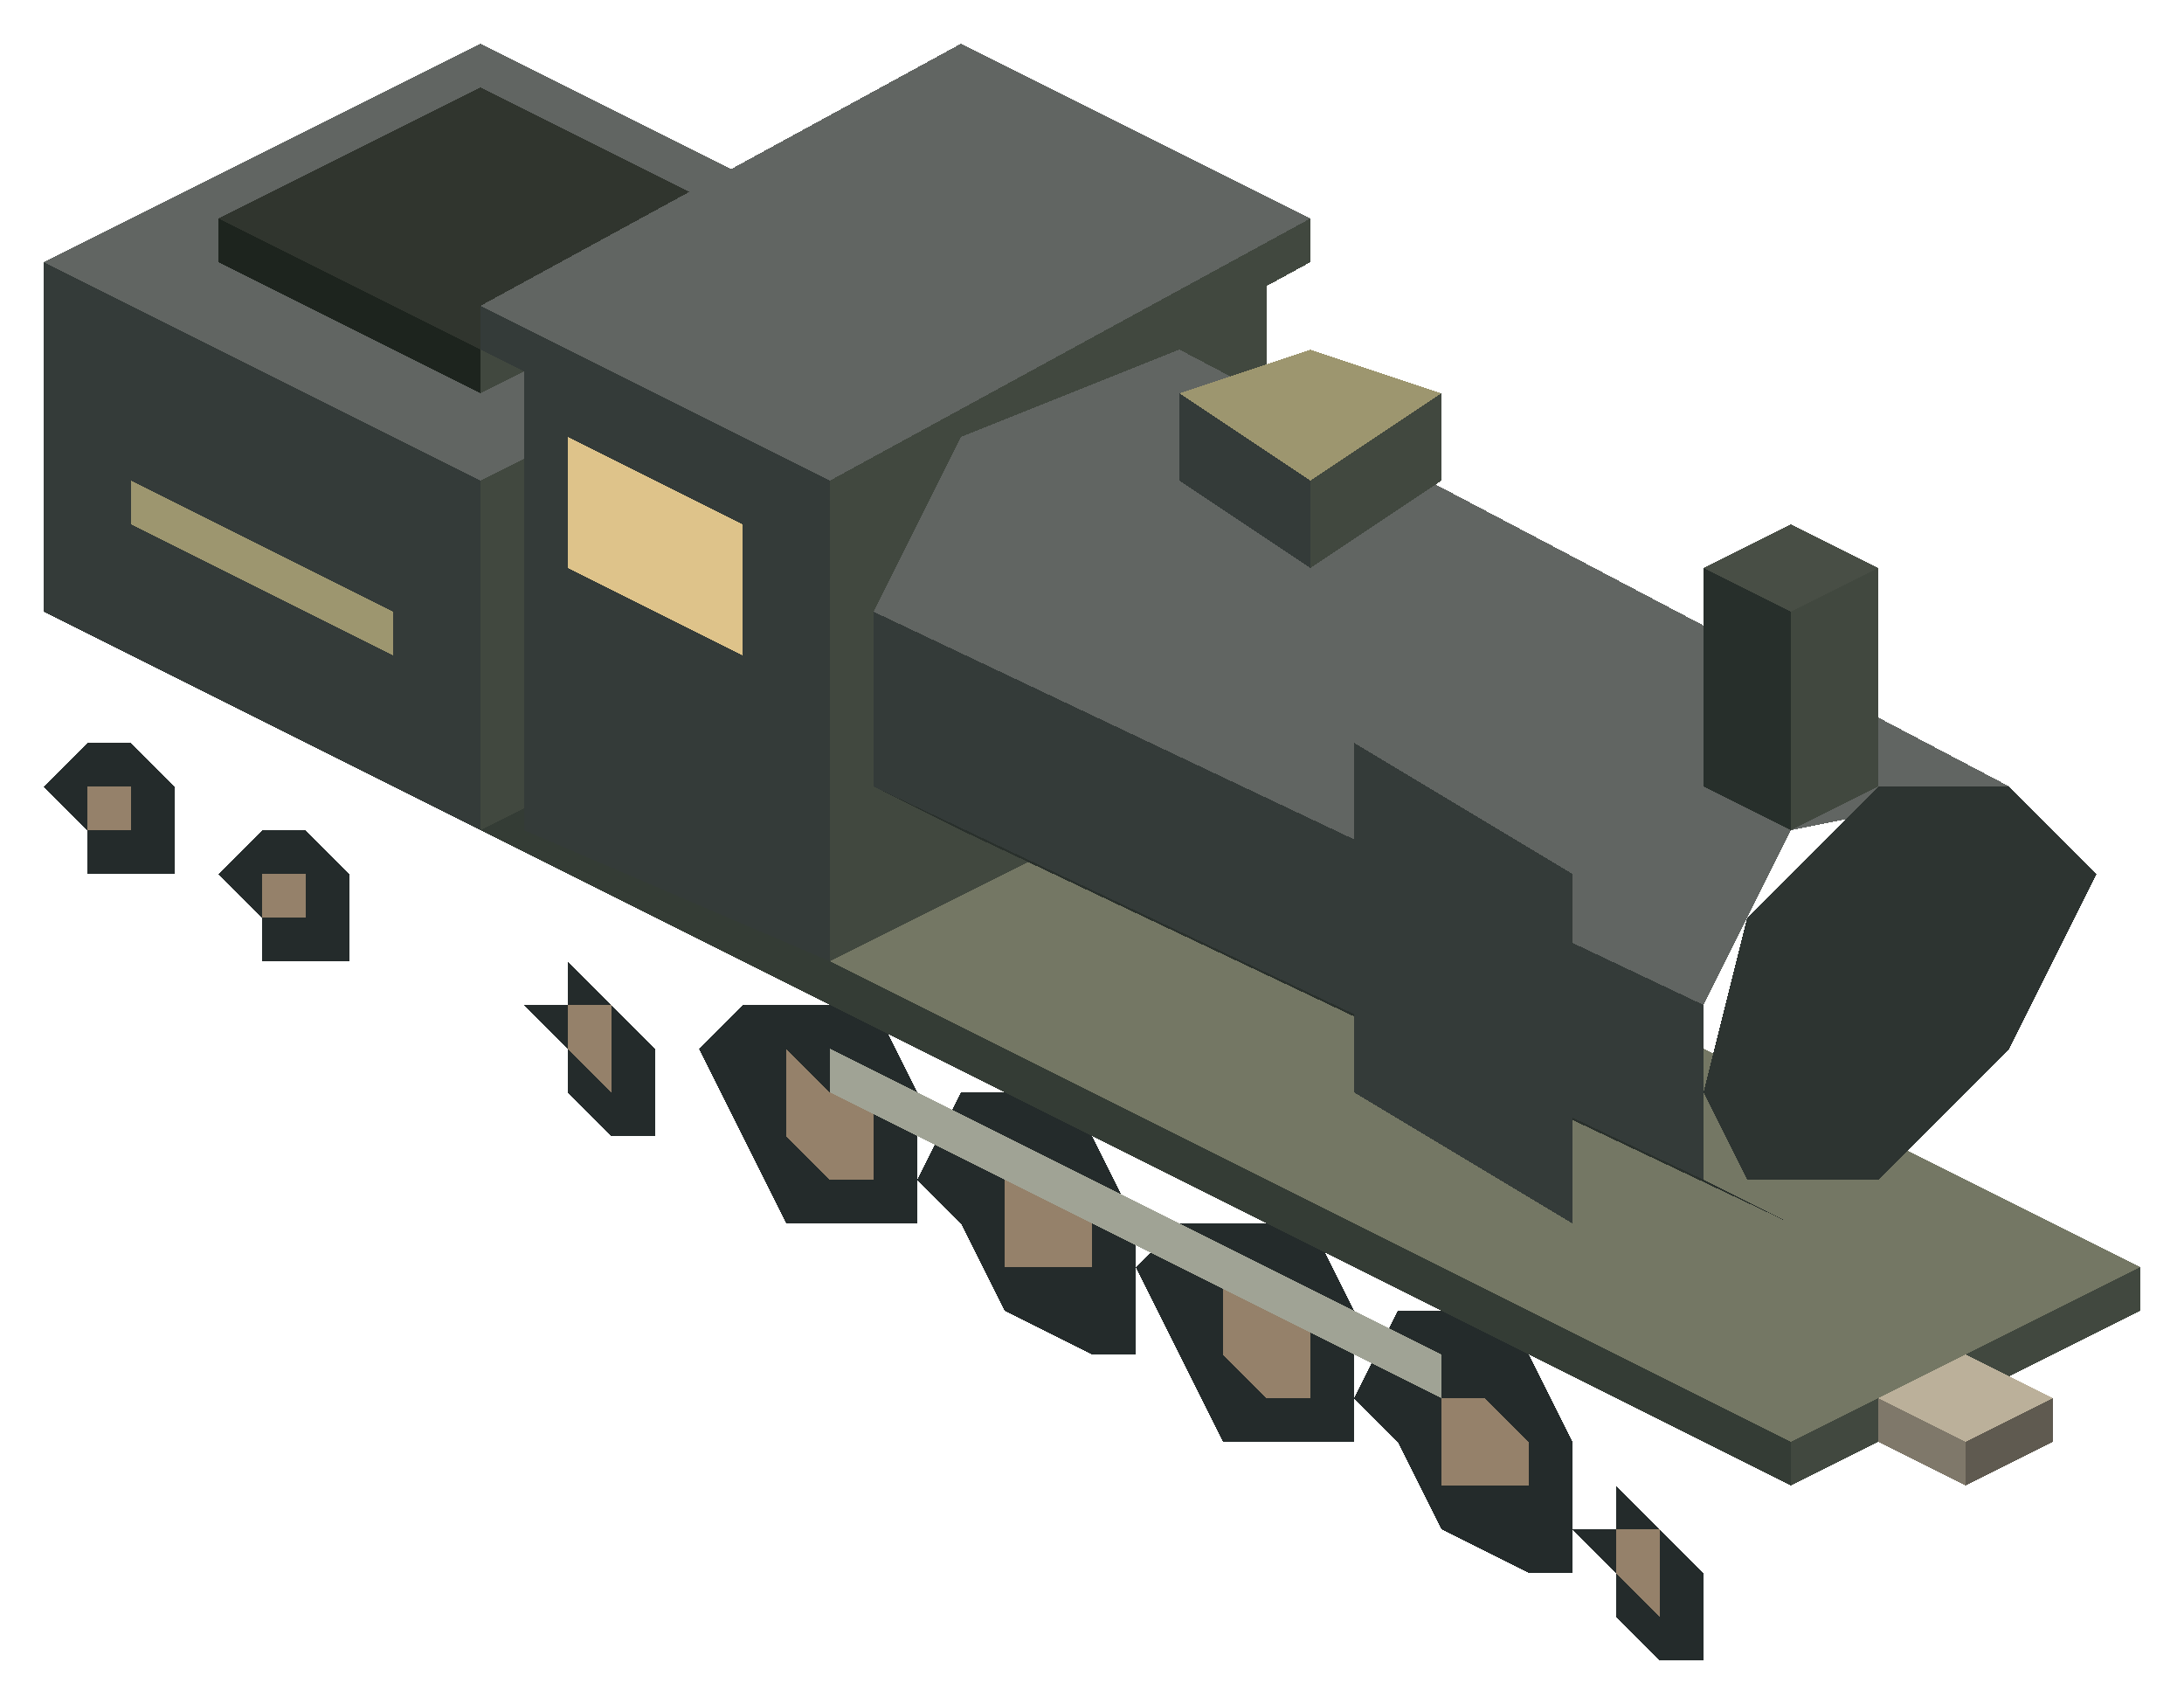
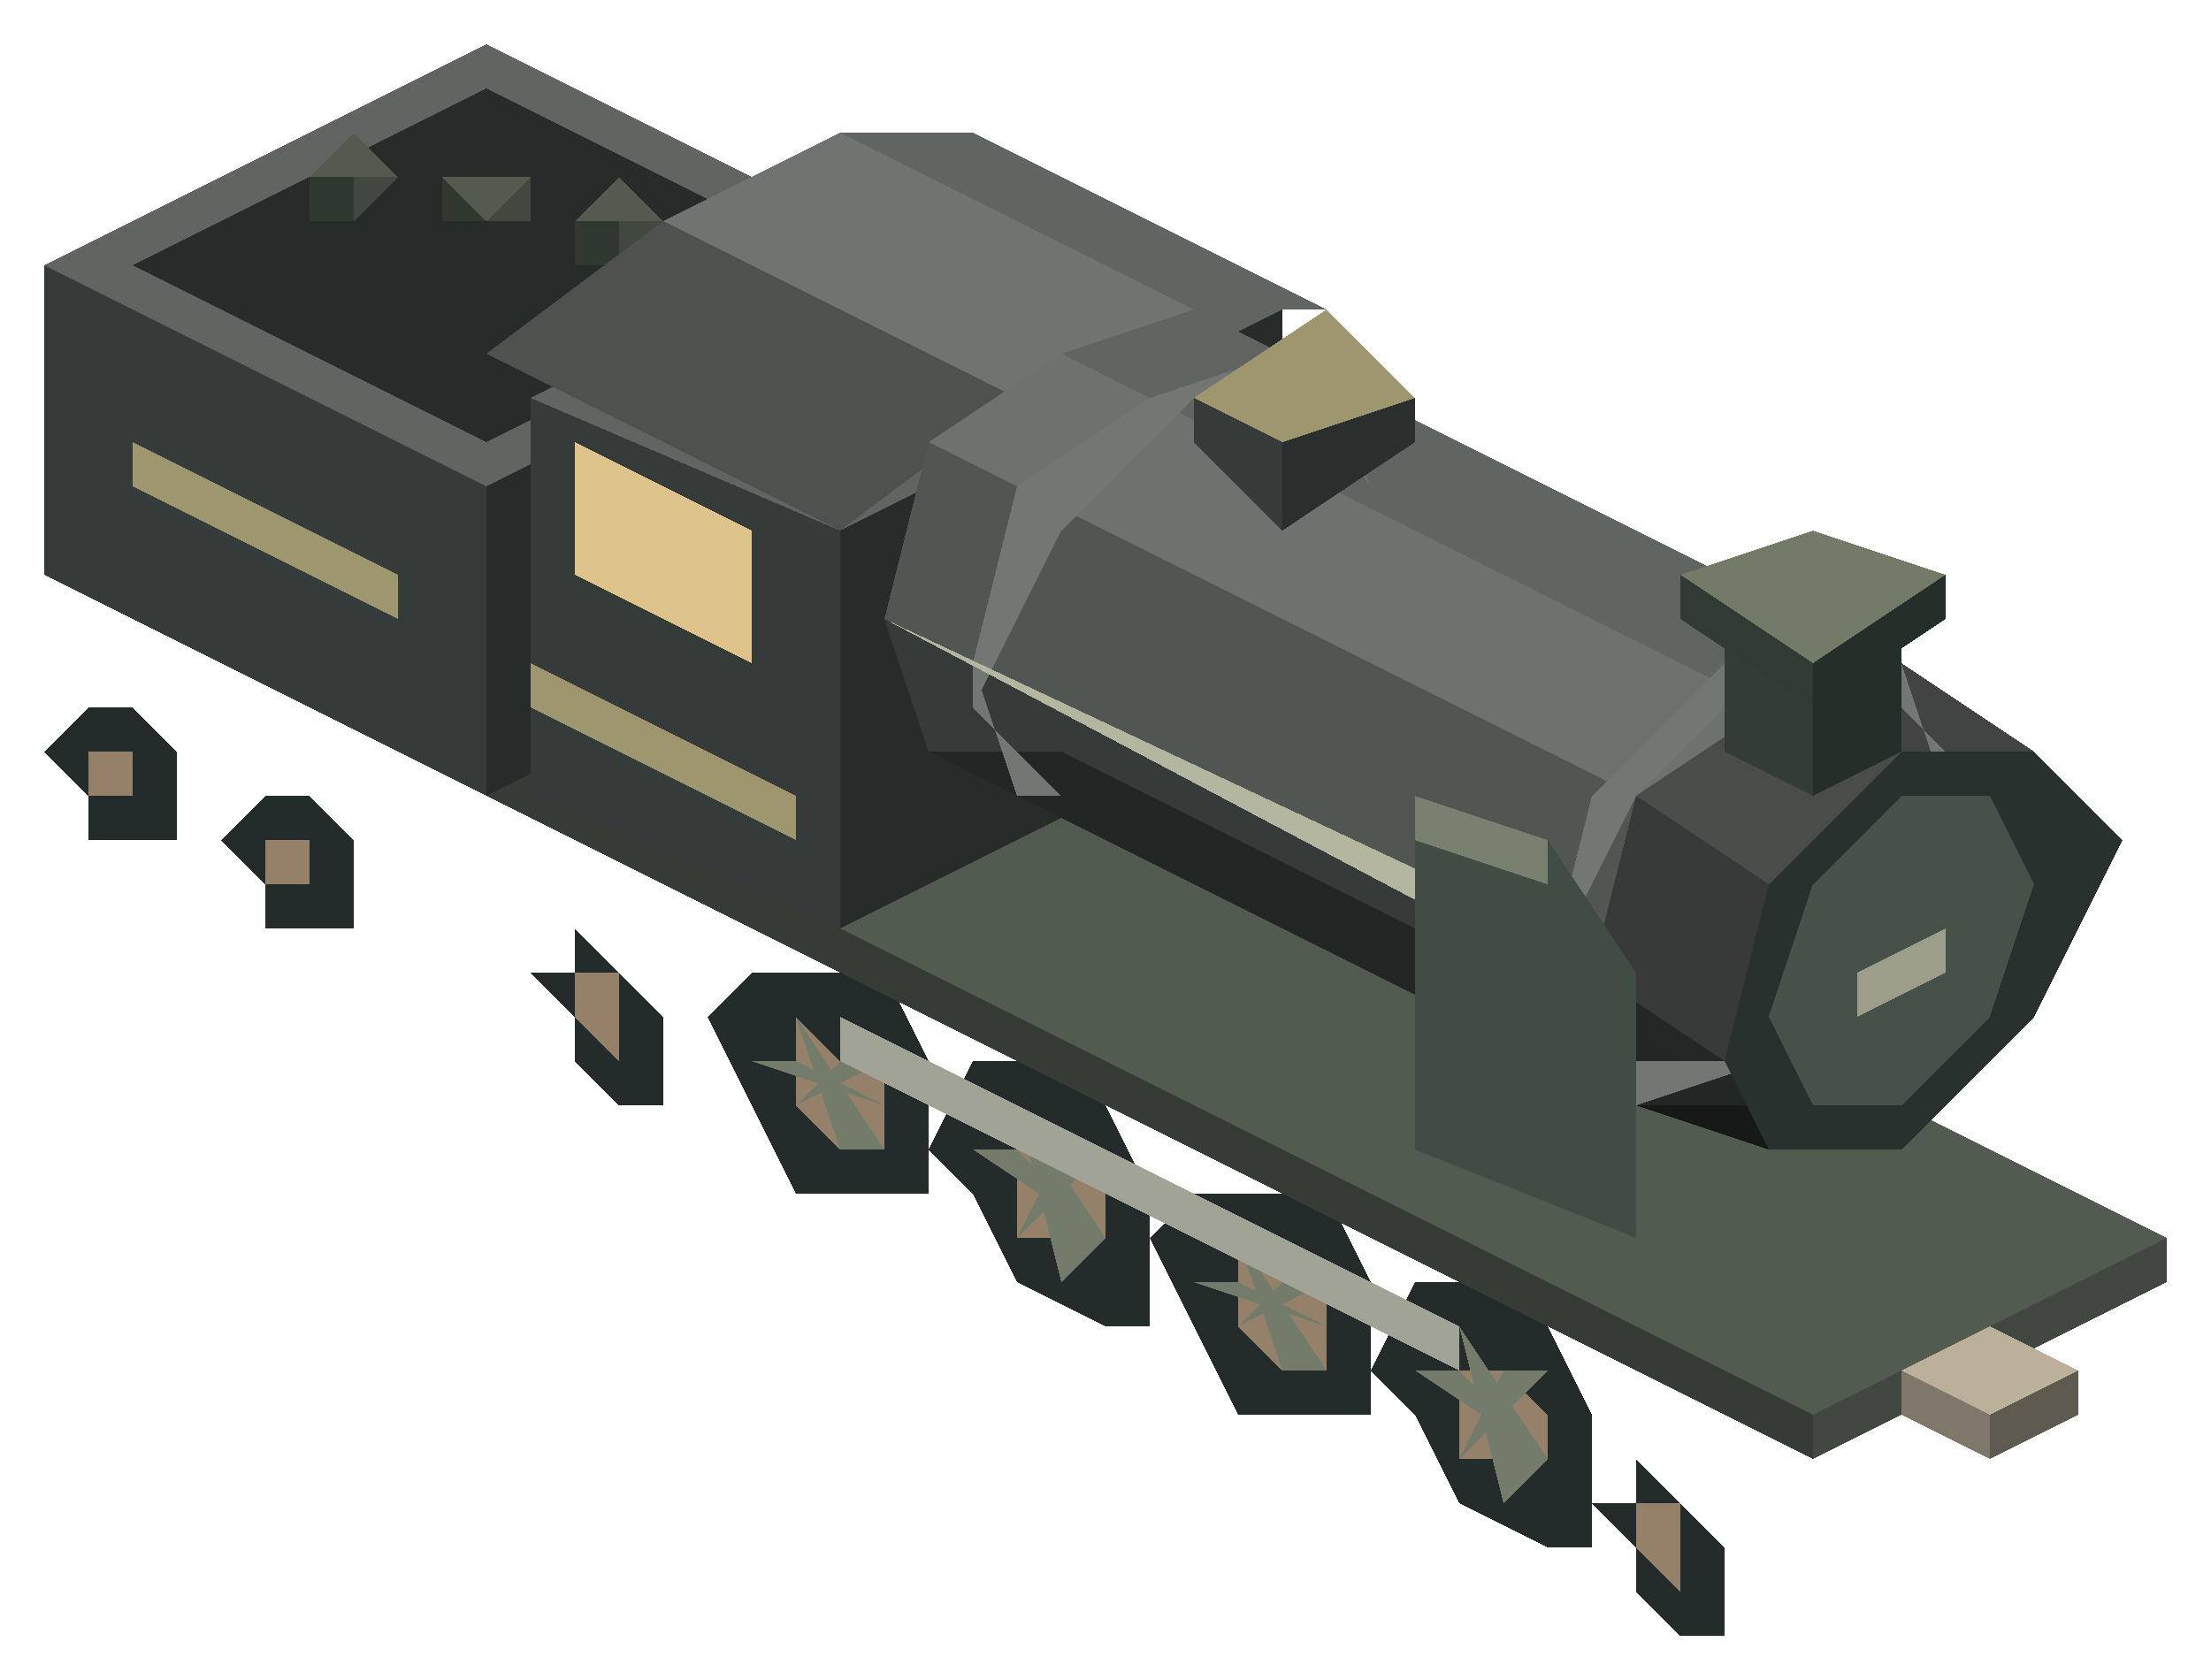
- <svg xmlns="http://www.w3.org/2000/svg" width="50" height="39" viewBox="0 0 50 39" shape-rendering="crispEdges" data-template="railyard-loco-steam-mikado-right" data-anchor-x="5" data-anchor-y="16" data-length-m="20">
+ <svg xmlns="http://www.w3.org/2000/svg" width="50" height="38" viewBox="0 0 50 38" shape-rendering="crispEdges" data-template="railyard-loco-steam-mikado-right" data-anchor-x="5" data-anchor-y="15" data-length-m="20">
  <g id="coupler">
-     <polygon points="3,12 5,11 7,12 7,13 5,14 3,13" fill="#5f5a50" />
-     <polygon points="3,13 5,14 5,13 3,12" fill="#7f786a" />
-     <polygon points="7,13 5,14 5,13 7,12" fill="#5f5a50" />
-     <polygon points="5,11 7,12 5,13 3,12" fill="#bbb09a" />
+     <polygon points="3,11 5,10 7,11 7,12 5,13 3,12" fill="#5f5a50" />
+     <polygon points="3,12 5,13 5,12 3,11" fill="#7f786a" />
+     <polygon points="7,12 5,13 5,12 7,11" fill="#5f5a50" />
+     <polygon points="5,10 7,11 5,12 3,11" fill="#bbb09a" />
  </g>
  <g id="running-gear">
-     <polygon points="4,19 4,18 3,17 2,17 2,17 1,18 2,19 2,20 3,20 4,20" fill="#242b2b" />
-     <polygon points="3,19 3,18 3,18 3,18 2,18 2,18 2,19 3,19 3,19 3,19" fill="#95816a" />
-     <polygon points="8,21 8,20 7,19 6,19 6,19 5,20 6,21 6,22 7,22 8,22" fill="#242b2b" />
-     <polygon points="7,21 7,20 7,20 7,20 6,20 6,20 6,21 7,21 7,21 7,21" fill="#95816a" />
-     <polygon points="15,25 15,24 14,23 13,22 13,23 12,23 13,24 13,25 14,26 15,26" fill="#242b2b" />
-     <polygon points="14,24 14,24 14,24 14,23 13,23 13,24 13,24 14,25 14,25 14,25" fill="#95816a" />
-     <polygon points="21,27 21,25 20,23 18,23 17,23 16,24 17,26 18,28 20,28 21,28" fill="#242b2b" />
-     <polygon points="20,26 20,25 19,25 18,24 18,24 18,25 18,26 18,26 19,27 20,27" fill="#95816a" />
-     <polygon points="26,29 26,28 25,26 23,25 22,25 21,27 22,28 23,30 25,31 26,31" fill="#242b2b" />
-     <polygon points="25,29 25,28 24,27 23,27 23,27 23,27 23,28 23,29 24,29 25,29" fill="#95816a" />
-     <polygon points="31,32 31,30 30,28 28,28 27,28 26,29 27,31 28,33 30,33 31,33" fill="#242b2b" />
-     <polygon points="30,31 30,30 29,30 28,29 28,29 28,30 28,31 28,31 29,32 30,32" fill="#95816a" />
-     <polygon points="36,34 36,33 35,31 33,30 32,30 31,32 32,33 33,35 35,36 36,36" fill="#242b2b" />
-     <polygon points="35,34 35,33 34,32 33,32 33,32 33,32 33,33 33,34 34,34 35,34" fill="#95816a" />
-     <polygon points="39,37 39,36 38,35 37,34 37,35 36,35 37,36 37,37 38,38 39,38" fill="#242b2b" />
-     <polygon points="38,36 38,36 38,36 38,35 37,35 37,36 37,36 38,37 38,37 38,37" fill="#95816a" />
+     <polygon points="4,18 4,17 3,16 2,16 2,16 1,17 2,18 2,19 3,19 4,19" fill="#242b2b" />
+     <polygon points="3,18 3,17 3,17 3,17 2,17 2,17 2,18 3,18 3,18 3,18" fill="#95816a" />
+     <polygon points="8,20 8,19 7,18 6,18 6,18 5,19 6,20 6,21 7,21 8,21" fill="#242b2b" />
+     <polygon points="7,20 7,19 7,19 7,19 6,19 6,19 6,20 7,20 7,20 7,20" fill="#95816a" />
+     <polygon points="15,24 15,23 14,22 13,21 13,22 12,22 13,23 13,24 14,25 15,25" fill="#242b2b" />
+     <polygon points="14,23 14,23 14,23 14,22 13,22 13,23 13,23 14,24 14,24 14,24" fill="#95816a" />
+     <polygon points="21,26 21,24 20,22 18,22 17,22 16,23 17,25 18,27 20,27 21,27" fill="#242b2b" />
+     <polygon points="20,25 20,24 19,24 18,23 18,23 18,24 18,25 18,25 19,26 20,26" fill="#95816a" />
+   </g>
+   <g id="driver-spokes">
+     <polygon points="17,24 20,25 20,25 18,24" fill="#737b6b" />
+     <polygon points="18,25 19,24 20,24 18,25" fill="#737b6b" />
+     <polygon points="19,26 18,23 18,23 20,26" fill="#737b6b" />
+     <polygon points="26,28 26,27 25,25 23,24 22,24 21,26 22,27 23,29 25,30 26,30" fill="#242b2b" />
+     <polygon points="25,28 25,27 24,26 23,26 23,26 23,26 23,27 23,28 24,28 25,28" fill="#95816a" />
+   </g>
+   <g id="driver-spokes">
+     <polygon points="22,26 25,28 25,28 23,26" fill="#737b6b" />
+     <polygon points="23,28 24,26 25,26 23,28" fill="#737b6b" />
+     <polygon points="24,29 23,25 23,25 25,28" fill="#737b6b" />
+     <polygon points="31,31 31,29 30,27 28,27 27,27 26,28 27,30 28,32 30,32 31,32" fill="#242b2b" />
+     <polygon points="30,30 30,29 29,29 28,28 28,28 28,29 28,30 28,30 29,31 30,31" fill="#95816a" />
+   </g>
+   <g id="driver-spokes">
+     <polygon points="27,29 30,30 30,30 28,29" fill="#737b6b" />
+     <polygon points="28,30 29,29 30,29 28,30" fill="#737b6b" />
+     <polygon points="29,31 28,28 28,28 30,31" fill="#737b6b" />
+     <polygon points="36,33 36,32 35,30 33,29 32,29 31,31 32,32 33,34 35,35 36,35" fill="#242b2b" />
+     <polygon points="35,33 35,32 34,31 33,31 33,31 33,31 33,32 33,33 34,33 35,33" fill="#95816a" />
+   </g>
+   <g id="driver-spokes">
+     <polygon points="32,31 35,33 35,33 33,31" fill="#737b6b" />
+     <polygon points="33,33 34,31 35,31 33,33" fill="#737b6b" />
+     <polygon points="34,34 33,30 33,30 35,33" fill="#737b6b" />
+     <polygon points="39,36 39,35 38,34 37,33 37,34 36,34 37,35 37,36 38,37 39,37" fill="#242b2b" />
+     <polygon points="38,35 38,35 38,35 38,34 37,34 37,35 37,35 38,36 38,36 38,36" fill="#95816a" />
  </g>
  <g id="frame">
-     <polygon points="1,13 9,9 49,29 49,30 41,34 1,14" fill="#41483f" />
-     <polygon points="1,14 41,34 41,33 1,13" fill="#343c35" />
-     <polygon points="49,30 41,34 41,33 49,29" fill="#41483f" />
-     <polygon points="9,9 49,29 41,33 1,13" fill="#747764" />
+     <polygon points="1,12 9,8 49,28 49,29 41,33 1,13" fill="#41483f" />
+     <polygon points="1,13 41,33 41,32 1,12" fill="#343c35" />
+     <polygon points="49,29 41,33 41,32 49,28" fill="#41483f" />
+     <polygon points="9,8 49,28 41,32 1,12" fill="#515b50" />
  </g>
  <g id="coupling-rods">
-     <polygon points="19,25 33,32 33,31 19,24" fill="#a0a395" />
+     <polygon points="19,24 33,31 33,30 19,23" fill="#a0a395" />
  </g>
  <g id="tender">
-     <polygon points="1,6 11,1 21,6 21,14 11,19 1,14" fill="#41483f" />
-     <polygon points="1,14 11,19 11,11 1,6" fill="#343b39" />
-     <polygon points="21,14 11,19 11,11 21,6" fill="#41483f" />
+     <polygon points="1,6 11,1 21,6 21,13 11,18 1,13" fill="#272c2b" />
+     <polygon points="1,13 11,18 11,11 1,6" fill="#343b39" />
+     <polygon points="21,13 11,18 11,11 21,6" fill="#272c2b" />
    <polygon points="11,1 21,6 11,11 1,6" fill="#616562" />
-     <polygon points="5,5 11,2 17,5 17,6 11,9 5,6" fill="#41483f" />
-     <polygon points="5,6 11,9 11,8 5,5" fill="#1d241e" />
-     <polygon points="17,6 11,9 11,8 17,5" fill="#41483f" />
-     <polygon points="11,2 17,5 11,8 5,5" fill="#30352e" />
-     <polygon points="3,11 9,14 9,15 3,12" fill="#41483f" />
-     <polygon points="3,12 9,15 9,14 3,11" fill="#9d966f" />
-     <polygon points="9,15 9,15 9,14 9,14" fill="#41483f" />
-     <polygon points="3,11 9,14 9,14 3,11" fill="#9d966f" />
+   </g>
+   <g id="coal-load">
+     <polygon points="3,6 11,2 19,6 11,10" fill="#41483f" />
+     <polygon points="3,6 11,10 11,10 3,6" fill="#1c2421" />
+     <polygon points="19,6 11,10 11,10 19,6" fill="#41483f" />
+     <polygon points="11,2 19,6 11,10 3,6" fill="#252c29" />
+     <polygon points="7,4 8,3 9,4 8,5 7,5" fill="#41483f" />
+     <polygon points="7,5 8,5 8,4 7,4" fill="#2f3930" />
+     <polygon points="9,4 8,5 8,4 9,4" fill="#41483f" />
+     <polygon points="8,3 9,4 8,4 7,4" fill="#545a4e" />
+     <polygon points="10,4 12,4 12,5 10,5" fill="#41483f" />
+     <polygon points="10,5 11,5 11,5 10,4" fill="#2f3930" />
+     <polygon points="12,5 11,5 11,5 12,4" fill="#41483f" />
+     <polygon points="11,4 12,4 11,5 10,4" fill="#545a4e" />
+     <polygon points="13,5 14,4 15,5 14,6 13,6" fill="#41483f" />
+     <polygon points="13,6 14,6 14,5 13,5" fill="#2f3930" />
+     <polygon points="15,5 14,6 14,5 15,5" fill="#41483f" />
+     <polygon points="14,4 15,5 14,5 13,5" fill="#545a4e" />
+     <polygon points="13,7 14,6 15,7 14,8 13,8" fill="#41483f" />
+     <polygon points="13,8 14,8 14,7 13,7" fill="#2f3930" />
+     <polygon points="15,7 14,8 14,7 15,7" fill="#41483f" />
+     <polygon points="14,6 15,7 14,7 13,7" fill="#545a4e" />
+     <polygon points="3,10 9,13 9,14 3,11" fill="#41483f" />
+     <polygon points="3,11 9,14 9,13 3,10" fill="#9d966f" />
+     <polygon points="9,14 9,14 9,13 9,13" fill="#41483f" />
+     <polygon points="3,10 9,13 9,13 3,10" fill="#9d966f" />
  </g>
  <g id="cab">
-     <polygon points="12,8 22,3 29,6 29,17 19,22 12,19" fill="#41483f" />
-     <polygon points="12,19 19,22 19,11 12,8" fill="#343b39" />
-     <polygon points="29,17 19,22 19,11 29,6" fill="#41483f" />
-     <polygon points="22,3 29,6 19,11 12,8" fill="#616562" />
+     <polygon points="12,9 22,4 29,7 29,16 19,21 12,18" fill="#272c2b" />
+     <polygon points="12,18 19,21 19,12 12,9" fill="#343b39" />
+     <polygon points="29,16 19,21 19,12 29,7" fill="#272c2b" />
+     <polygon points="22,4 29,7 19,12 12,9" fill="#616562" />
    <polygon points="13,13 17,15 17,12 13,10" fill="#dec38a" />
-     <polygon points="11,7 22,1 30,5 30,6 19,12 11,8" fill="#41483f" />
-     <polygon points="11,8 19,12 19,11 11,7" fill="#343b39" />
-     <polygon points="30,6 19,12 19,11 30,5" fill="#41483f" />
-     <polygon points="22,1 30,5 19,11 11,7" fill="#616562" />
+   </g>
+   <g id="arched-cab-roof">
+     <polygon points="22,3 30,7 27,7 19,3" fill="#616562" />
+     <polygon points="19,3 27,7 23,9 15,5" fill="#707471" />
+     <polygon points="15,5 23,9 19,12 11,8" fill="#4e514e" />
+   </g>
+   <g id="cab-trim">
+     <polygon points="12,15 18,18 18,19 12,16" fill="#41483f" />
+     <polygon points="12,16 18,19 18,18 12,15" fill="#9d966f" />
+     <polygon points="18,19 18,19 18,18 18,18" fill="#41483f" />
+     <polygon points="12,15 18,18 18,18 12,15" fill="#9d966f" />
  </g>
  <g id="boiler">
</g>
  <g id="boiler">
-     <polygon points="28,12 47,21 46,18 27,8" fill="#616562" />
-     <polygon points="27,8 46,18 41,19 22,10" fill="#616562" />
-     <polygon points="22,10 41,19 39,23 20,14" fill="#616562" />
-     <polygon points="20,14 39,23 39,27 20,18" fill="#343b39" />
-     <polygon points="20,18 39,27 41,28 22,19" fill="#29302c" />
-     <polygon points="39,25 40,21 43,18 46,18 48,20 46,24 43,27 40,27" fill="#2d3431" />
-     <polygon points="27,9 30,8 33,9 33,11 30,13 27,11" fill="#41483f" />
-     <polygon points="27,11 30,13 30,11 27,9" fill="#343b39" />
-     <polygon points="33,11 30,13 30,11 33,9" fill="#41483f" />
-     <polygon points="30,8 33,9 30,11 27,9" fill="#9d966f" />
-     <polygon points="39,13 41,12 43,13 43,18 41,19 39,18" fill="#41483f" />
-     <polygon points="39,18 41,19 41,14 39,13" fill="#272f2b" />
-     <polygon points="43,18 41,19 41,14 43,13" fill="#41483f" />
-     <polygon points="41,12 43,13 41,14 39,13" fill="#484e45" />
+     <polygon points="29,10 45,18 43,15 27,7" fill="#343b39" />
+     <polygon points="45,18 48,19 46,17 43,15" fill="#232826" />
+     <polygon points="27,7 43,15 40,16 24,8" fill="#616562" />
+     <polygon points="43,15 46,17 43,17 40,16" fill="#414442" />
+     <polygon points="24,8 40,16 37,18 21,10" fill="#6e726f" />
+     <polygon points="40,16 43,17 40,20 37,18" fill="#4a4c4a" />
+     <polygon points="21,10 37,18 36,22 20,14" fill="#525653" />
+     <polygon points="37,18 40,20 39,24 36,22" fill="#373a38" />
+     <polygon points="20,14 36,22 37,25 21,17" fill="#343b39" />
+     <polygon points="36,22 39,24 40,26 37,25" fill="#232826" />
+     <polygon points="21,17 37,25 40,25 24,17" fill="#222625" />
+     <polygon points="37,25 40,26 43,26 40,25" fill="#171919" />
+   </g>
+   <g id="boiler-bands">
+     <polygon points="31,11 31,11 30,9 29,8" fill="#727774" />
+     <polygon points="29,8 30,9 27,9 26,9" fill="#727774" />
+     <polygon points="26,9 27,9 24,12 23,11" fill="#727774" />
+     <polygon points="23,11 24,12 22,16 22,15" fill="#727774" />
+     <polygon points="22,15 22,16 24,18 23,18" fill="#727774" />
+     <polygon points="23,18 24,18 27,18 26,18" fill="#727774" />
+     <polygon points="44,17 44,18 43,15 42,15" fill="#727774" />
+     <polygon points="42,15 43,15 40,15 39,15" fill="#727774" />
+     <polygon points="39,15 40,15 37,18 36,18" fill="#727774" />
+     <polygon points="36,18 37,18 35,22 35,22" fill="#727774" />
+     <polygon points="35,22 35,22 37,25 36,24" fill="#727774" />
+     <polygon points="36,24 37,25 40,24 39,24" fill="#727774" />
+   </g>
+   <g id="smokebox-door">
+     <polygon points="39,24 40,20 43,17 46,17 48,19 46,23 43,26 40,26" fill="#28312e" />
+     <polygon points="40,23 41,20 43,18 45,18 46,20 45,23 43,25 41,25" fill="#46514a" />
+     <polygon points="44,22 42,23 42,22 44,21" fill="#9c9e89" />
+   </g>
+   <g id="steam-dome">
+     <polygon points="27,9 30,7 32,9 32,10 29,12 27,10" fill="#2a2f2e" />
+     <polygon points="27,10 29,12 29,10 27,9" fill="#343b39" />
+     <polygon points="32,10 29,12 29,10 32,9" fill="#2a2f2e" />
+     <polygon points="30,7 32,9 29,10 27,9" fill="#9d966f" />
+   </g>
+   <g id="chimney">
+     <polygon points="39,14 41,13 43,14 43,17 41,18 39,17" fill="#252f29" />
+     <polygon points="39,17 41,18 41,15 39,14" fill="#343d35" />
+     <polygon points="43,17 41,18 41,15 43,14" fill="#252f29" />
+     <polygon points="41,13 43,14 41,15 39,14" fill="#777b68" />
+     <polygon points="38,13 41,12 44,13 44,14 41,16 38,14" fill="#252f29" />
+     <polygon points="38,14 41,16 41,15 38,13" fill="#303b33" />
+     <polygon points="44,14 41,16 41,15 44,13" fill="#252f29" />
+     <polygon points="41,12 44,13 41,15 38,13" fill="#737a68" />
+   </g>
+   <g id="boiler-handrail">
+     <polygon points="20,14 37,23 37,22 20,14" fill="#b4b6a0" />
  </g>
  <g id="smoke-deflector">
-     <polygon points="31,17 36,20 36,28 31,25" fill="#41483f" />
-     <polygon points="31,25 36,28 36,20 31,17" fill="#343b39" />
-     <polygon points="36,28 36,28 36,20 36,20" fill="#41483f" />
-     <polygon points="31,17 36,20 36,20 31,17" fill="#616562" />
+     <polygon points="32,26 37,28 37,22 35,19 32,18" fill="#414c44" />
+     <polygon points="32,19 35,20 35,19 32,18" fill="#788170" />
  </g>
  <g id="coupler">
-     <polygon points="43,32 45,31 47,32 47,33 45,34 43,33" fill="#5f5a50" />
-     <polygon points="43,33 45,34 45,33 43,32" fill="#7f786a" />
-     <polygon points="47,33 45,34 45,33 47,32" fill="#5f5a50" />
-     <polygon points="45,31 47,32 45,33 43,32" fill="#bbb09a" />
+     <polygon points="43,31 45,30 47,31 47,32 45,33 43,32" fill="#5f5a50" />
+     <polygon points="43,32 45,33 45,32 43,31" fill="#7f786a" />
+     <polygon points="47,32 45,33 45,32 47,31" fill="#5f5a50" />
+     <polygon points="45,30 47,31 45,32 43,31" fill="#bbb09a" />
  </g>
</svg>
